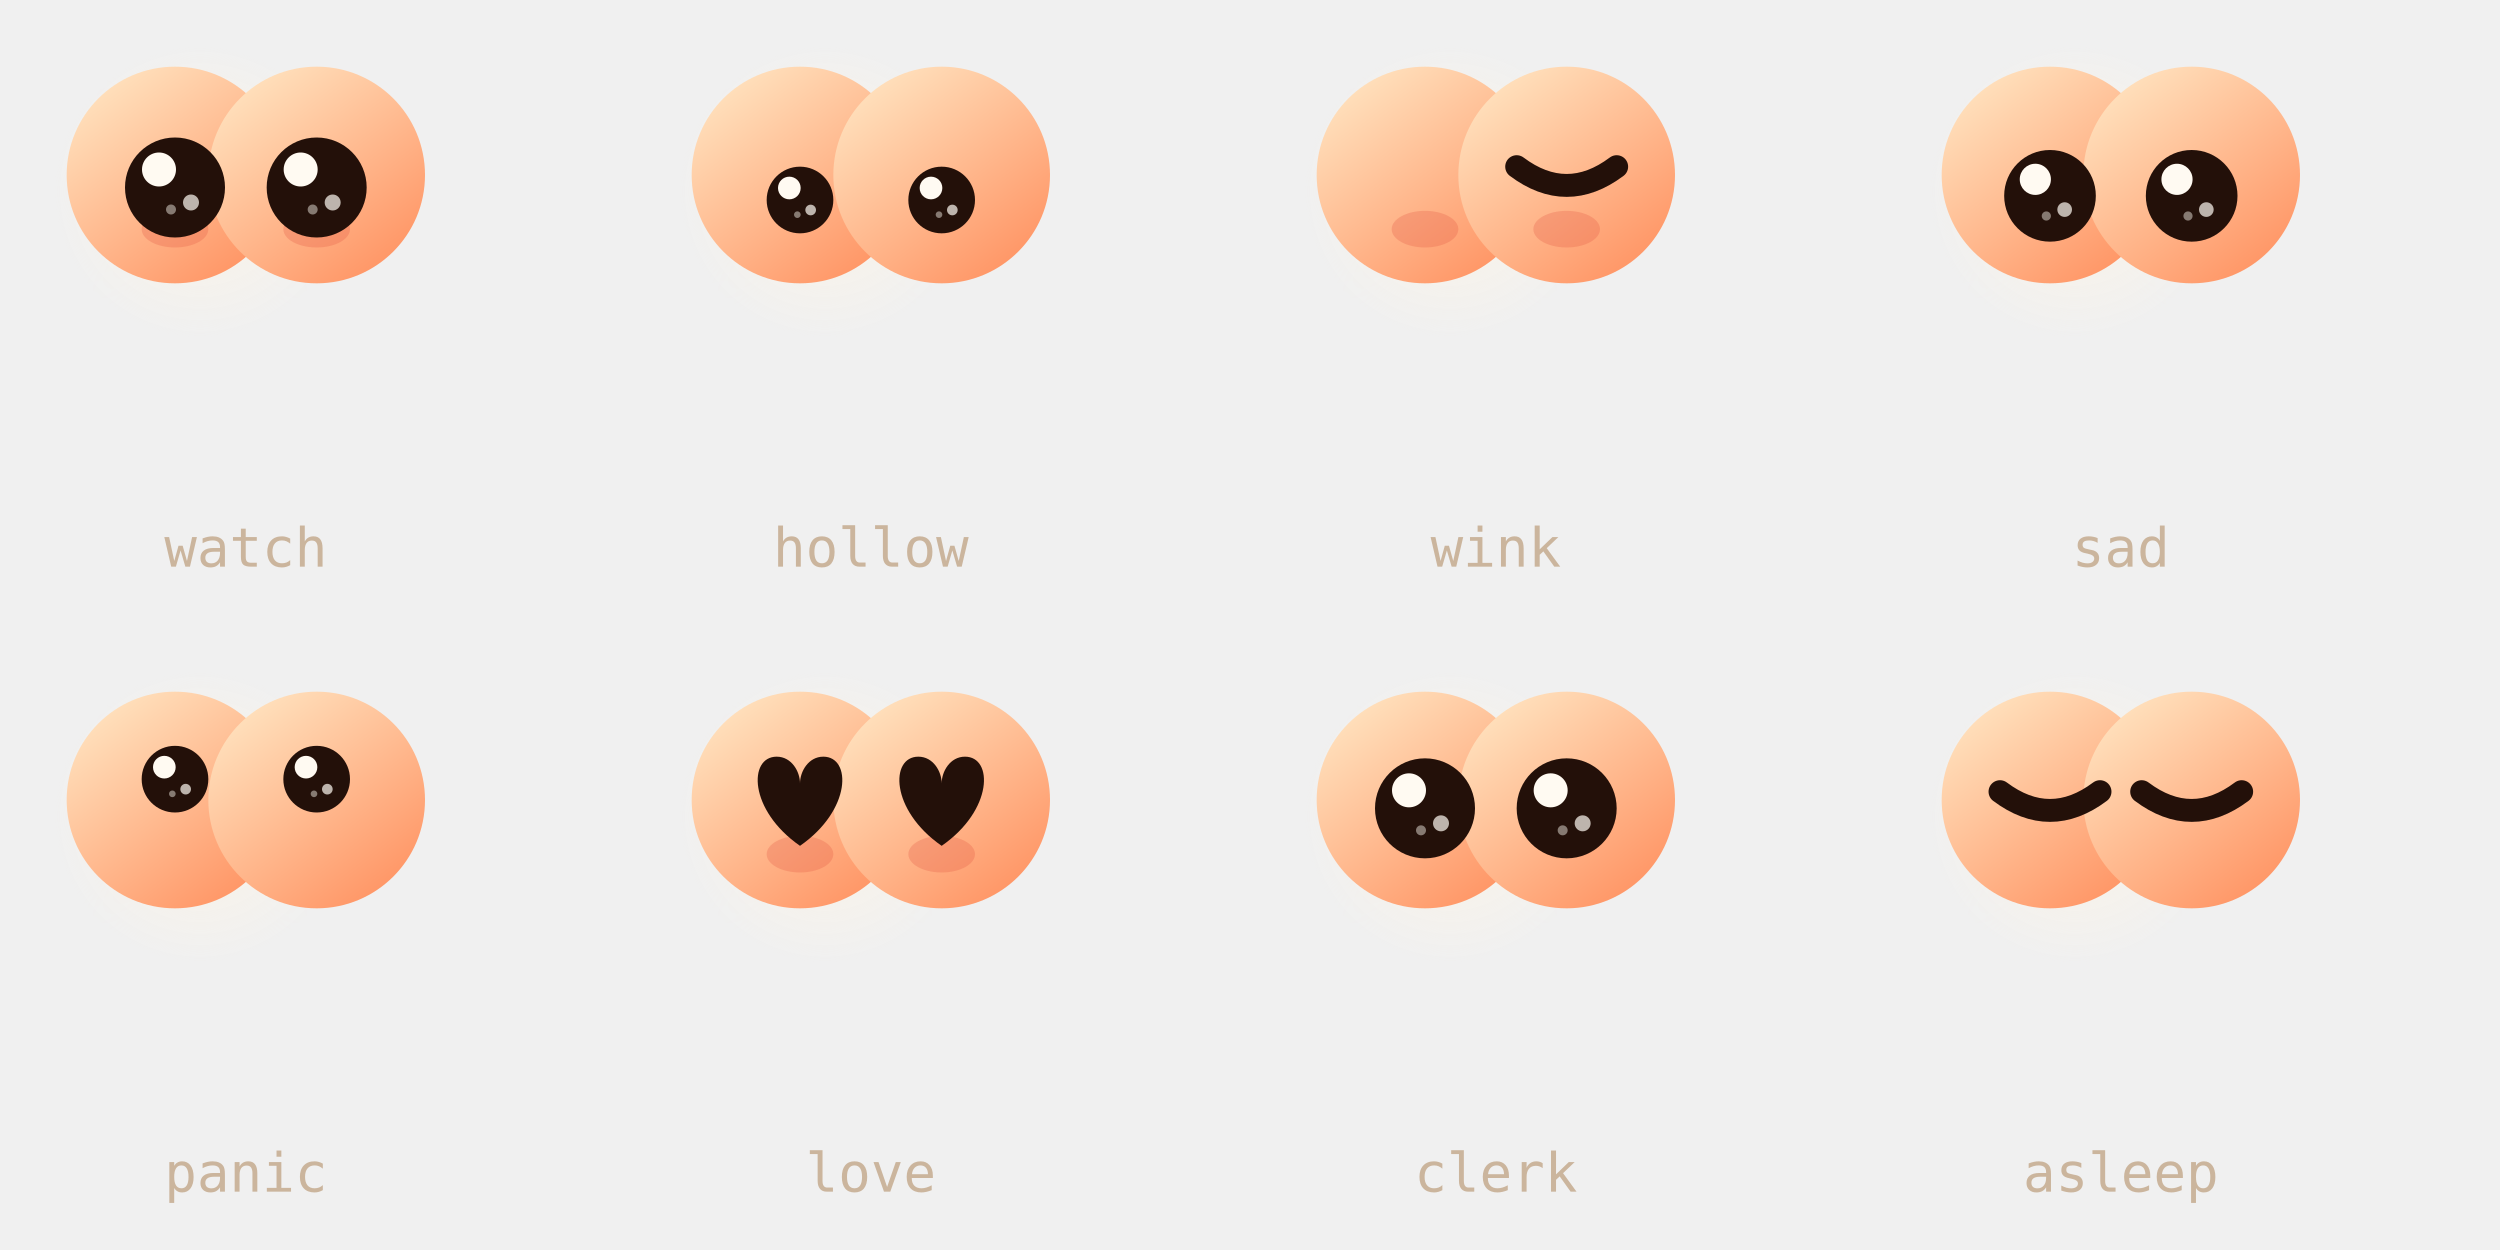
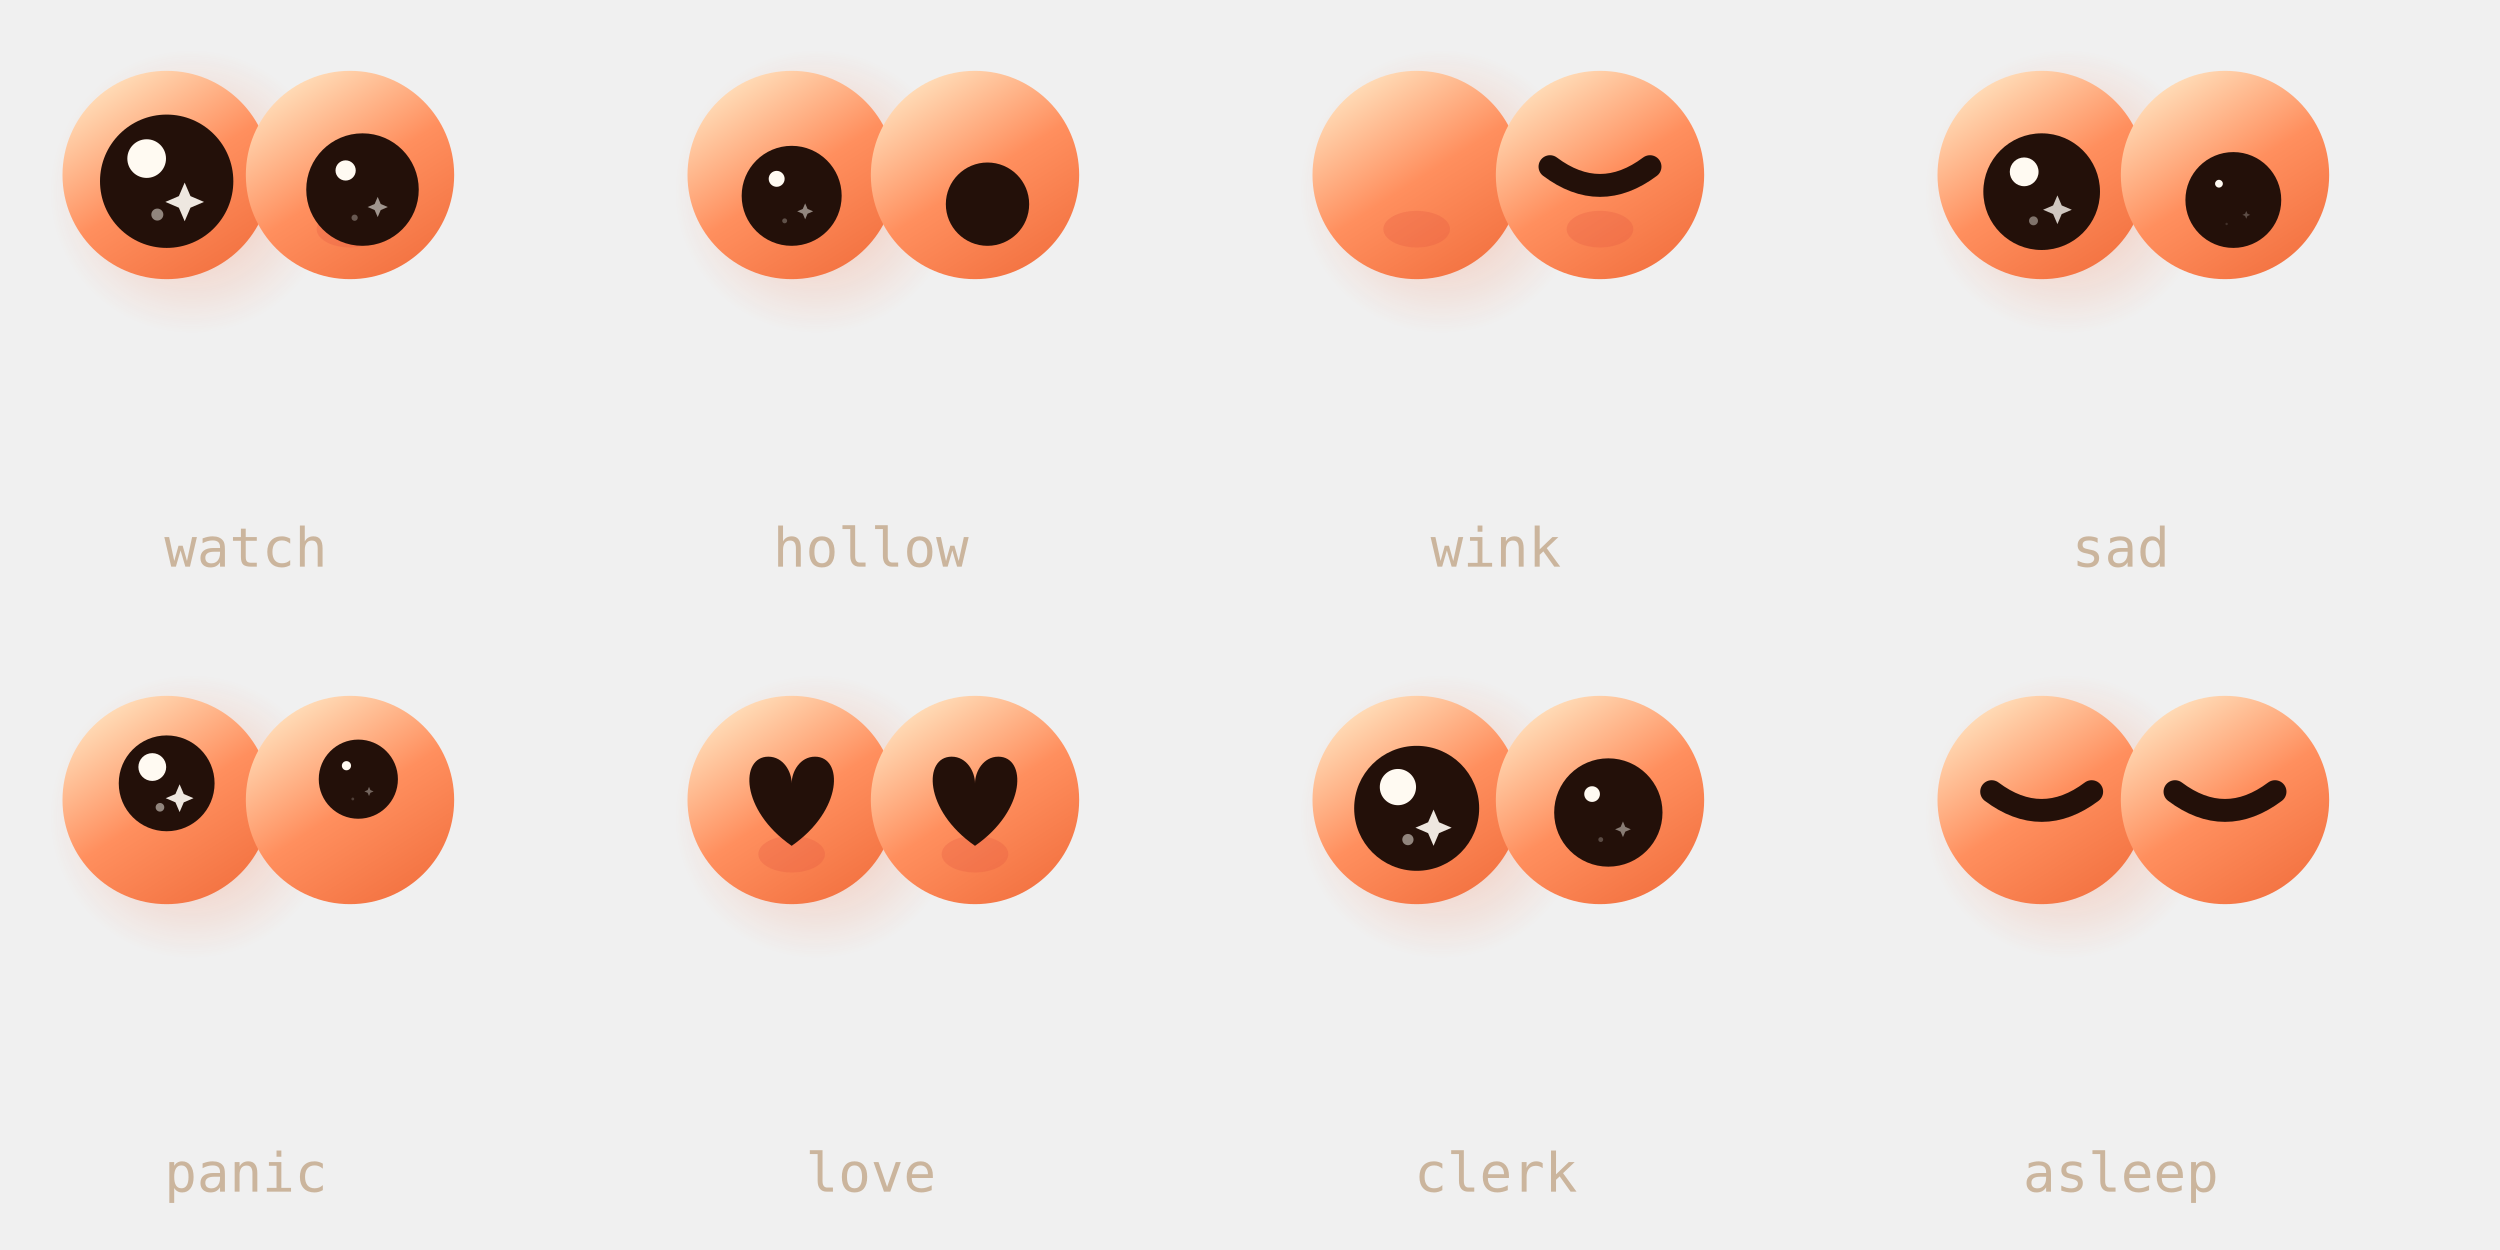
<svg xmlns="http://www.w3.org/2000/svg" width="600" height="300" style="background:#130d0a">
  <g transform="translate(0,0)">
-     <svg viewBox="0 0 118 118" width="118" height="118" role="img" aria-label="Iyi">
+     <svg viewBox="0 0 118 118" width="118" height="118" role="img" aria-label="iYi">
      <style>.iyi,.iyi-bloom,.iyi-lobe,.iyi-pupil,.iyi-lid,.iyi-blush{
transform-box:fill-box;transform-origin:center}
@keyframes iyi-breathe{0%,100%{transform:scale(1)}
50%{transform:scale(1.035)}}
@keyframes iyi-blink{0%,90%,100%{transform:scaleY(1)}93%{transform:scaleY(.08)}}
@keyframes iyi-bloom-pulse{0%,100%{opacity:.26}50%{opacity:.42}}
.iyi{animation:iyi-breathe 5.4s ease-in-out infinite;animation-delay:var(--d,0s)}
.iyi-pupil{animation:iyi-blink 6.6s ease-in-out infinite;animation-delay:var(--d,0s)}
.iyi-bloom{animation:iyi-bloom-pulse 5.4s ease-in-out infinite;animation-delay:var(--d,0s)}
@media (prefers-reduced-motion:reduce){
.iyi,.iyi-pupil,.iyi-bloom{animation:none}}</style>
      <defs>
        <radialGradient id="iyigwatchh" cx=".5" cy=".5" r=".5">
-           <stop offset="0" stop-color="#fff6e6" stop-opacity=".85" />
-           <stop offset="1" stop-color="#fff6e6" stop-opacity="0" />
-         </radialGradient>
-         <linearGradient id="iyigwatch" x1=".12" y1="0" x2=".88" y2="1">
-           <stop offset="0" stop-color="#ffe7c4" />
-           <stop offset="1" stop-color="#ff8f5e" />
+           <stop offset="0" stop-color="#ff8f5e" stop-opacity=".42" />
+           <stop offset=".55" stop-color="#ff5a1f" stop-opacity=".14" />
+           <stop offset="1" stop-color="#ff5a1f" stop-opacity="0" />
+         </radialGradient>
+         <linearGradient id="iyigwatch" x1=".18" y1="0" x2=".82" y2="1">
+           <stop offset="0" stop-color="#ffe7c4" />
+           <stop offset=".52" stop-color="#ff8f5e" />
+           <stop offset="1" stop-color="#f2703f" />
        </linearGradient>
        <clipPath id="iyigwatchcl">
-           <circle cx="42" cy="42" r="26" />
+           <circle cx="40" cy="42" r="25" />
        </clipPath>
        <clipPath id="iyigwatchcr">
-           <circle cx="76" cy="42" r="26" />
+           <circle cx="84" cy="42" r="25" />
        </clipPath>
        <mask id="iyigwatchm">
          <rect width="118" height="118" fill="#000" />
-           <circle cx="42" cy="42" r="26" fill="#fff" />
-           <circle cx="76" cy="42" r="26" fill="#fff" />
-         </mask>
-       </defs>
-       <g class="iyi">
-         <circle class="iyi-bloom" cx="48" cy="46" r="35" fill="url(#iyigwatchh)" />
-         <g class="iyi-lobe">
-           <circle cx="42" cy="42" r="26" fill="url(#iyigwatch)" />
-         </g>
-         <g class="iyi-lobe">
-           <circle cx="76" cy="42" r="26" fill="url(#iyigwatch)" />
+           <circle cx="40" cy="42" r="25" fill="#fff" />
+           <circle cx="84" cy="42" r="25" fill="#fff" />
+         </mask>
+       </defs>
+       <g class="iyi">
+         <circle class="iyi-bloom" cx="46" cy="46" r="34" fill="url(#iyigwatchh)" />
+         <g class="iyi-lobe">
+           <circle cx="40" cy="42" r="25" fill="url(#iyigwatch)" />
+         </g>
+         <g class="iyi-lobe">
+           <circle cx="84" cy="42" r="25" fill="url(#iyigwatch)" />
        </g>
        <g class="iyi-blush" opacity=".26">
-           <ellipse cx="42" cy="55" rx="8" ry="4.4" fill="#e0533f" />
-           <ellipse cx="76" cy="55" rx="8" ry="4.4" fill="#e0533f" />
-         </g>
-         <g class="iyi-pupil">
-           <circle cx="42" cy="45" r="12" fill="#231009" />
-           <circle cx="38.16" cy="40.68" r="4.08" fill="#fffaf2" />
-           <circle cx="45.84" cy="48.6" r="1.92" fill="#fffaf2" opacity=".7" />
-           <circle cx="41.04" cy="50.28" r="1.2" fill="#fffaf2" opacity=".45" />
-         </g>
-         <g class="iyi-pupil">
-           <circle cx="76" cy="45" r="12" fill="#231009" />
-           <circle cx="72.16" cy="40.68" r="4.08" fill="#fffaf2" />
-           <circle cx="79.84" cy="48.6" r="1.92" fill="#fffaf2" opacity=".7" />
-           <circle cx="75.04" cy="50.28" r="1.2" fill="#fffaf2" opacity=".45" />
+           <ellipse cx="40" cy="55" rx="8" ry="4.4" fill="#e0533f" />
+           <ellipse cx="84" cy="55" rx="8" ry="4.4" fill="#e0533f" />
+         </g>
+         <g class="iyi-lid">
+           <g clip-path="url(#iyigwatchcr)">
+             <path d="M59.6 17.6A24.4 24.4 0 0 1 108.4 17.6L108.4 21.1A24.4 24.4 0 0 0 59.6 21.1Z" fill="#231009" />
+           </g>
+         </g>
+         <g class="iyi-pupil">
+           <circle cx="40" cy="43.5" r="16" fill="#231009" />
+           <circle cx="35.2" cy="38.06" r="4.64" fill="#fffaf2" />
+           <path d="M44.32 43.82L45.712 47.068L48.96 48.46L45.712 49.852L44.32 53.1L42.928 49.852L39.68 48.46L42.928 47.068Z" fill="#fffaf2" opacity="0.92" />
+           <circle cx="37.76" cy="51.5" r="1.44" fill="#fffaf2" opacity="0.5" />
+         </g>
+         <g class="iyi-pupil">
+           <circle cx="87" cy="45.5" r="13.5" fill="#231009" />
+           <circle cx="82.95" cy="40.91" r="2.427" fill="#fffaf2" />
+           <path d="M90.645 47.258L91.373 48.957L93.072 49.685L91.373 50.413L90.645 52.112L89.917 50.413L88.218 49.685L89.917 48.957Z" fill="#fffaf2" opacity="0.57" />
+           <circle cx="85.11" cy="52.25" r="0.753" fill="#fffaf2" opacity="0.31" />
        </g>
      </g>
    </svg>
  </g>
  <text x="59" y="136" fill="#cbb59d" font-family="monospace" font-size="13" text-anchor="middle">watch</text>
  <g transform="translate(150,0)">
-     <svg viewBox="0 0 118 118" width="118" height="118" role="img" aria-label="Iyi">
+     <svg viewBox="0 0 118 118" width="118" height="118" role="img" aria-label="iYi">
      <style>.iyi,.iyi-bloom,.iyi-lobe,.iyi-pupil,.iyi-lid,.iyi-blush{
transform-box:fill-box;transform-origin:center}
@keyframes iyi-breathe{0%,100%{transform:scale(1)}
50%{transform:scale(1.035)}}
@keyframes iyi-blink{0%,90%,100%{transform:scaleY(1)}93%{transform:scaleY(.08)}}
@keyframes iyi-bloom-pulse{0%,100%{opacity:.26}50%{opacity:.42}}
.iyi{animation:iyi-breathe 5.4s ease-in-out infinite;animation-delay:var(--d,0s)}
.iyi-pupil{animation:iyi-blink 6.6s ease-in-out infinite;animation-delay:var(--d,0s)}
.iyi-bloom{animation:iyi-bloom-pulse 5.4s ease-in-out infinite;animation-delay:var(--d,0s)}
@media (prefers-reduced-motion:reduce){
.iyi,.iyi-pupil,.iyi-bloom{animation:none}}</style>
      <defs>
        <radialGradient id="iyighollowh" cx=".5" cy=".5" r=".5">
-           <stop offset="0" stop-color="#fff6e6" stop-opacity=".85" />
-           <stop offset="1" stop-color="#fff6e6" stop-opacity="0" />
-         </radialGradient>
-         <linearGradient id="iyighollow" x1=".12" y1="0" x2=".88" y2="1">
-           <stop offset="0" stop-color="#ffe7c4" />
-           <stop offset="1" stop-color="#ff8f5e" />
+           <stop offset="0" stop-color="#ff8f5e" stop-opacity=".42" />
+           <stop offset=".55" stop-color="#ff5a1f" stop-opacity=".14" />
+           <stop offset="1" stop-color="#ff5a1f" stop-opacity="0" />
+         </radialGradient>
+         <linearGradient id="iyighollow" x1=".18" y1="0" x2=".82" y2="1">
+           <stop offset="0" stop-color="#ffe7c4" />
+           <stop offset=".52" stop-color="#ff8f5e" />
+           <stop offset="1" stop-color="#f2703f" />
        </linearGradient>
        <clipPath id="iyighollowcl">
-           <circle cx="42" cy="42" r="26" />
+           <circle cx="40" cy="42" r="25" />
        </clipPath>
        <clipPath id="iyighollowcr">
-           <circle cx="76" cy="42" r="26" />
+           <circle cx="84" cy="42" r="25" />
        </clipPath>
        <mask id="iyighollowm">
          <rect width="118" height="118" fill="#000" />
-           <circle cx="42" cy="42" r="26" fill="#fff" />
-           <circle cx="76" cy="42" r="26" fill="#fff" />
-         </mask>
-       </defs>
-       <g class="iyi">
-         <circle class="iyi-bloom" cx="48" cy="46" r="35" fill="url(#iyighollowh)" />
-         <g class="iyi-lobe">
-           <circle cx="42" cy="42" r="26" fill="url(#iyighollow)" />
-         </g>
-         <g class="iyi-lobe">
-           <circle cx="76" cy="42" r="26" fill="url(#iyighollow)" />
+           <circle cx="40" cy="42" r="25" fill="#fff" />
+           <circle cx="84" cy="42" r="25" fill="#fff" />
+         </mask>
+       </defs>
+       <g class="iyi">
+         <circle class="iyi-bloom" cx="46" cy="46" r="34" fill="url(#iyighollowh)" />
+         <g class="iyi-lobe">
+           <circle cx="40" cy="42" r="25" fill="url(#iyighollow)" />
+         </g>
+         <g class="iyi-lobe">
+           <circle cx="84" cy="42" r="25" fill="url(#iyighollow)" />
        </g>
        <g class="iyi-lid">
          <g clip-path="url(#iyighollowcl)">
-             <path d="M16.6 16.6A25.4 25.4 0 0 1 67.4 16.6L67.4 33.6A25.4 25.4 0 0 0 16.6 33.6Z" fill="#231009" />
+             <path d="M15.6 17.6A24.4 24.4 0 0 1 64.4 17.6L64.4 32.6A24.4 24.4 0 0 0 15.6 32.6Z" fill="#231009" />
          </g>
        </g>
        <g class="iyi-lid">
          <g clip-path="url(#iyighollowcr)">
-             <path d="M50.6 16.6A25.4 25.4 0 0 1 101.4 16.6L101.4 33.6A25.4 25.4 0 0 0 50.6 33.6Z" fill="#231009" />
-           </g>
-         </g>
-         <g class="iyi-pupil">
-           <circle cx="42" cy="48" r="8" fill="#231009" />
-           <circle cx="39.44" cy="45.12" r="2.72" fill="#fffaf2" />
-           <circle cx="44.56" cy="50.4" r="1.28" fill="#fffaf2" opacity=".7" />
-           <circle cx="41.36" cy="51.52" r="0.8" fill="#fffaf2" opacity=".45" />
-         </g>
-         <g class="iyi-pupil">
-           <circle cx="76" cy="48" r="8" fill="#231009" />
-           <circle cx="73.44" cy="45.12" r="2.72" fill="#fffaf2" />
-           <circle cx="78.56" cy="50.4" r="1.28" fill="#fffaf2" opacity=".7" />
-           <circle cx="75.36" cy="51.52" r="0.8" fill="#fffaf2" opacity=".45" />
+             <path d="M59.6 17.6A24.4 24.4 0 0 1 108.4 17.6L108.4 36.6A24.4 24.4 0 0 0 59.6 36.6Z" fill="#231009" />
+           </g>
+         </g>
+         <g class="iyi-pupil">
+           <circle cx="40" cy="47" r="12" fill="#231009" />
+           <circle cx="36.4" cy="42.92" r="1.914" fill="#fffaf2" />
+           <path d="M43.24 48.806L43.814 50.146L45.154 50.72L43.814 51.294L43.24 52.634L42.666 51.294L41.326 50.72L42.666 50.146Z" fill="#fffaf2" opacity="0.506" />
+           <circle cx="38.32" cy="53.0" r="0.594" fill="#fffaf2" opacity="0.275" />
+         </g>
+         <g class="iyi-pupil">
+           <circle cx="87" cy="49" r="10" fill="#231009" />
        </g>
      </g>
    </svg>
  </g>
  <text x="209" y="136" fill="#cbb59d" font-family="monospace" font-size="13" text-anchor="middle">hollow</text>
  <g transform="translate(300,0)">
-     <svg viewBox="0 0 118 118" width="118" height="118" role="img" aria-label="Iyi">
+     <svg viewBox="0 0 118 118" width="118" height="118" role="img" aria-label="iYi">
      <style>.iyi,.iyi-bloom,.iyi-lobe,.iyi-pupil,.iyi-lid,.iyi-blush{
transform-box:fill-box;transform-origin:center}
@keyframes iyi-breathe{0%,100%{transform:scale(1)}
50%{transform:scale(1.035)}}
@keyframes iyi-blink{0%,90%,100%{transform:scaleY(1)}93%{transform:scaleY(.08)}}
@keyframes iyi-bloom-pulse{0%,100%{opacity:.26}50%{opacity:.42}}
.iyi{animation:iyi-breathe 5.4s ease-in-out infinite;animation-delay:var(--d,0s)}
.iyi-pupil{animation:iyi-blink 6.6s ease-in-out infinite;animation-delay:var(--d,0s)}
.iyi-bloom{animation:iyi-bloom-pulse 5.4s ease-in-out infinite;animation-delay:var(--d,0s)}
@media (prefers-reduced-motion:reduce){
.iyi,.iyi-pupil,.iyi-bloom{animation:none}}</style>
      <defs>
        <radialGradient id="iyigwinkh" cx=".5" cy=".5" r=".5">
-           <stop offset="0" stop-color="#fff6e6" stop-opacity=".85" />
-           <stop offset="1" stop-color="#fff6e6" stop-opacity="0" />
-         </radialGradient>
-         <linearGradient id="iyigwink" x1=".12" y1="0" x2=".88" y2="1">
-           <stop offset="0" stop-color="#ffe7c4" />
-           <stop offset="1" stop-color="#ff8f5e" />
+           <stop offset="0" stop-color="#ff8f5e" stop-opacity=".42" />
+           <stop offset=".55" stop-color="#ff5a1f" stop-opacity=".14" />
+           <stop offset="1" stop-color="#ff5a1f" stop-opacity="0" />
+         </radialGradient>
+         <linearGradient id="iyigwink" x1=".18" y1="0" x2=".82" y2="1">
+           <stop offset="0" stop-color="#ffe7c4" />
+           <stop offset=".52" stop-color="#ff8f5e" />
+           <stop offset="1" stop-color="#f2703f" />
        </linearGradient>
        <clipPath id="iyigwinkcl">
-           <circle cx="42" cy="42" r="26" />
+           <circle cx="40" cy="42" r="25" />
        </clipPath>
        <clipPath id="iyigwinkcr">
-           <circle cx="76" cy="42" r="26" />
+           <circle cx="84" cy="42" r="25" />
        </clipPath>
        <mask id="iyigwinkm">
          <rect width="118" height="118" fill="#000" />
-           <circle cx="42" cy="42" r="26" fill="#fff" />
-           <circle cx="76" cy="42" r="26" fill="#fff" />
-         </mask>
-       </defs>
-       <g class="iyi">
-         <circle class="iyi-bloom" cx="48" cy="46" r="35" fill="url(#iyigwinkh)" />
-         <g class="iyi-lobe">
-           <circle cx="42" cy="42" r="26" fill="url(#iyigwink)" />
-         </g>
-         <g class="iyi-lobe">
-           <circle cx="76" cy="42" r="26" fill="url(#iyigwink)" />
+           <circle cx="40" cy="42" r="25" fill="#fff" />
+           <circle cx="84" cy="42" r="25" fill="#fff" />
+         </mask>
+       </defs>
+       <g class="iyi">
+         <circle class="iyi-bloom" cx="46" cy="46" r="34" fill="url(#iyigwinkh)" />
+         <g class="iyi-lobe">
+           <circle cx="40" cy="42" r="25" fill="url(#iyigwink)" />
+         </g>
+         <g class="iyi-lobe">
+           <circle cx="84" cy="42" r="25" fill="url(#iyigwink)" />
        </g>
        <g class="iyi-blush" opacity=".26">
-           <ellipse cx="42" cy="55" rx="8" ry="4.4" fill="#e0533f" />
-           <ellipse cx="76" cy="55" rx="8" ry="4.4" fill="#e0533f" />
+           <ellipse cx="40" cy="55" rx="8" ry="4.4" fill="#e0533f" />
+           <ellipse cx="84" cy="55" rx="8" ry="4.4" fill="#e0533f" />
        </g>
        <g class="iyi-lid">
          <g clip-path="url(#iyigwinkcr)">
-             <path d="M64.0 40q12.0 9 24 0" stroke="#231009" stroke-width="5.5" stroke-linecap="round" fill="none" />
+             <path d="M72.0 40q12.0 9 24 0" stroke="#231009" stroke-width="5.5" stroke-linecap="round" fill="none" />
          </g>
        </g>
      </g>
    </svg>
  </g>
  <text x="359" y="136" fill="#cbb59d" font-family="monospace" font-size="13" text-anchor="middle">wink</text>
  <g transform="translate(450,0)">
-     <svg viewBox="0 0 118 118" width="118" height="118" role="img" aria-label="Iyi">
+     <svg viewBox="0 0 118 118" width="118" height="118" role="img" aria-label="iYi">
      <style>.iyi,.iyi-bloom,.iyi-lobe,.iyi-pupil,.iyi-lid,.iyi-blush{
transform-box:fill-box;transform-origin:center}
@keyframes iyi-breathe{0%,100%{transform:scale(1)}
50%{transform:scale(1.035)}}
@keyframes iyi-blink{0%,90%,100%{transform:scaleY(1)}93%{transform:scaleY(.08)}}
@keyframes iyi-bloom-pulse{0%,100%{opacity:.26}50%{opacity:.42}}
.iyi{animation:iyi-breathe 5.4s ease-in-out infinite;animation-delay:var(--d,0s)}
.iyi-pupil{animation:iyi-blink 6.6s ease-in-out infinite;animation-delay:var(--d,0s)}
.iyi-bloom{animation:iyi-bloom-pulse 5.4s ease-in-out infinite;animation-delay:var(--d,0s)}
@media (prefers-reduced-motion:reduce){
.iyi,.iyi-pupil,.iyi-bloom{animation:none}}</style>
      <defs>
        <radialGradient id="iyigsadh" cx=".5" cy=".5" r=".5">
-           <stop offset="0" stop-color="#fff6e6" stop-opacity=".85" />
-           <stop offset="1" stop-color="#fff6e6" stop-opacity="0" />
-         </radialGradient>
-         <linearGradient id="iyigsad" x1=".12" y1="0" x2=".88" y2="1">
-           <stop offset="0" stop-color="#ffe7c4" />
-           <stop offset="1" stop-color="#ff8f5e" />
+           <stop offset="0" stop-color="#ff8f5e" stop-opacity=".42" />
+           <stop offset=".55" stop-color="#ff5a1f" stop-opacity=".14" />
+           <stop offset="1" stop-color="#ff5a1f" stop-opacity="0" />
+         </radialGradient>
+         <linearGradient id="iyigsad" x1=".18" y1="0" x2=".82" y2="1">
+           <stop offset="0" stop-color="#ffe7c4" />
+           <stop offset=".52" stop-color="#ff8f5e" />
+           <stop offset="1" stop-color="#f2703f" />
        </linearGradient>
        <clipPath id="iyigsadcl">
-           <circle cx="42" cy="42" r="26" />
+           <circle cx="40" cy="42" r="25" />
        </clipPath>
        <clipPath id="iyigsadcr">
-           <circle cx="76" cy="42" r="26" />
+           <circle cx="84" cy="42" r="25" />
        </clipPath>
        <mask id="iyigsadm">
          <rect width="118" height="118" fill="#000" />
-           <circle cx="42" cy="42" r="26" fill="#fff" />
-           <circle cx="76" cy="42" r="26" fill="#fff" />
-         </mask>
-       </defs>
-       <g class="iyi">
-         <circle class="iyi-bloom" cx="48" cy="46" r="35" fill="url(#iyigsadh)" />
-         <g class="iyi-lobe">
-           <circle cx="42" cy="42" r="26" fill="url(#iyigsad)" />
-         </g>
-         <g class="iyi-lobe">
-           <circle cx="76" cy="42" r="26" fill="url(#iyigsad)" />
+           <circle cx="40" cy="42" r="25" fill="#fff" />
+           <circle cx="84" cy="42" r="25" fill="#fff" />
+         </mask>
+       </defs>
+       <g class="iyi">
+         <circle class="iyi-bloom" cx="46" cy="46" r="34" fill="url(#iyigsadh)" />
+         <g class="iyi-lobe">
+           <circle cx="40" cy="42" r="25" fill="url(#iyigsad)" />
+         </g>
+         <g class="iyi-lobe">
+           <circle cx="84" cy="42" r="25" fill="url(#iyigsad)" />
        </g>
        <g class="iyi-lid">
          <g clip-path="url(#iyigsadcl)">
-             <path d="M16.6 16.6A25.4 25.4 0 0 1 67.4 16.6L67.4 31.6A25.4 25.4 0 0 0 16.6 31.6Z" fill="#231009" />
+             <path d="M15.6 17.6A24.4 24.4 0 0 1 64.4 17.6L64.4 30.6A24.4 24.4 0 0 0 15.6 30.6Z" fill="#231009" />
          </g>
        </g>
        <g class="iyi-lid">
          <g clip-path="url(#iyigsadcr)">
-             <path d="M50.6 16.6A25.4 25.4 0 0 1 101.4 16.6L101.4 31.6A25.4 25.4 0 0 0 50.6 31.6Z" fill="#231009" />
-           </g>
-         </g>
-         <g class="iyi-pupil">
-           <circle cx="42" cy="47" r="11" fill="#231009" />
-           <circle cx="38.48" cy="43.04" r="3.74" fill="#fffaf2" />
-           <circle cx="45.52" cy="50.3" r="1.76" fill="#fffaf2" opacity=".7" />
-           <circle cx="41.12" cy="51.84" r="1.1" fill="#fffaf2" opacity=".45" />
-         </g>
-         <g class="iyi-pupil">
-           <circle cx="76" cy="47" r="11" fill="#231009" />
-           <circle cx="72.48" cy="43.04" r="3.74" fill="#fffaf2" />
-           <circle cx="79.52" cy="50.3" r="1.76" fill="#fffaf2" opacity=".7" />
-           <circle cx="75.12" cy="51.84" r="1.1" fill="#fffaf2" opacity=".45" />
+             <path d="M59.6 17.6A24.4 24.4 0 0 1 108.4 17.6L108.4 34.6A24.4 24.4 0 0 0 59.6 34.6Z" fill="#231009" />
+           </g>
+         </g>
+         <g class="iyi-pupil">
+           <circle cx="40" cy="46" r="14" fill="#231009" />
+           <circle cx="35.8" cy="41.24" r="3.451" fill="#fffaf2" />
+           <path d="M43.78 46.889L44.815 49.305L47.231 50.34L44.815 51.375L43.78 53.791L42.745 51.375L40.329 50.34L42.745 49.305Z" fill="#fffaf2" opacity="0.782" />
+           <circle cx="38.04" cy="53.0" r="1.071" fill="#fffaf2" opacity="0.425" />
+         </g>
+         <g class="iyi-pupil">
+           <circle cx="86" cy="48" r="11.5" fill="#231009" />
+           <circle cx="82.55" cy="44.09" r="0.934" fill="#fffaf2" />
+           <path d="M89.105 50.631L89.385 51.285L90.039 51.565L89.385 51.845L89.105 52.499L88.825 51.845L88.171 51.565L88.825 51.285Z" fill="#fffaf2" opacity="0.258" />
+           <circle cx="84.39" cy="53.75" r="0.29" fill="#fffaf2" opacity="0.14" />
        </g>
      </g>
    </svg>
  </g>
  <text x="509" y="136" fill="#cbb59d" font-family="monospace" font-size="13" text-anchor="middle">sad</text>
  <g transform="translate(0,150)">
-     <svg viewBox="0 0 118 118" width="118" height="118" role="img" aria-label="Iyi">
+     <svg viewBox="0 0 118 118" width="118" height="118" role="img" aria-label="iYi">
      <style>.iyi,.iyi-bloom,.iyi-lobe,.iyi-pupil,.iyi-lid,.iyi-blush{
transform-box:fill-box;transform-origin:center}
@keyframes iyi-breathe{0%,100%{transform:scale(1)}
50%{transform:scale(1.035)}}
@keyframes iyi-blink{0%,90%,100%{transform:scaleY(1)}93%{transform:scaleY(.08)}}
@keyframes iyi-bloom-pulse{0%,100%{opacity:.26}50%{opacity:.42}}
.iyi{animation:iyi-breathe 5.4s ease-in-out infinite;animation-delay:var(--d,0s)}
.iyi-pupil{animation:iyi-blink 6.6s ease-in-out infinite;animation-delay:var(--d,0s)}
.iyi-bloom{animation:iyi-bloom-pulse 5.4s ease-in-out infinite;animation-delay:var(--d,0s)}
@media (prefers-reduced-motion:reduce){
.iyi,.iyi-pupil,.iyi-bloom{animation:none}}</style>
      <defs>
        <radialGradient id="iyigpanich" cx=".5" cy=".5" r=".5">
-           <stop offset="0" stop-color="#fff6e6" stop-opacity=".85" />
-           <stop offset="1" stop-color="#fff6e6" stop-opacity="0" />
-         </radialGradient>
-         <linearGradient id="iyigpanic" x1=".12" y1="0" x2=".88" y2="1">
-           <stop offset="0" stop-color="#ffe7c4" />
-           <stop offset="1" stop-color="#ff8f5e" />
+           <stop offset="0" stop-color="#ff8f5e" stop-opacity=".42" />
+           <stop offset=".55" stop-color="#ff5a1f" stop-opacity=".14" />
+           <stop offset="1" stop-color="#ff5a1f" stop-opacity="0" />
+         </radialGradient>
+         <linearGradient id="iyigpanic" x1=".18" y1="0" x2=".82" y2="1">
+           <stop offset="0" stop-color="#ffe7c4" />
+           <stop offset=".52" stop-color="#ff8f5e" />
+           <stop offset="1" stop-color="#f2703f" />
        </linearGradient>
        <clipPath id="iyigpaniccl">
-           <circle cx="42" cy="42" r="26" />
+           <circle cx="40" cy="42" r="25" />
        </clipPath>
        <clipPath id="iyigpaniccr">
-           <circle cx="76" cy="42" r="26" />
+           <circle cx="84" cy="42" r="25" />
        </clipPath>
        <mask id="iyigpanicm">
          <rect width="118" height="118" fill="#000" />
-           <circle cx="42" cy="42" r="26" fill="#fff" />
-           <circle cx="76" cy="42" r="26" fill="#fff" />
-         </mask>
-       </defs>
-       <g class="iyi">
-         <circle class="iyi-bloom" cx="48" cy="46" r="35" fill="url(#iyigpanich)" />
-         <g class="iyi-lobe">
-           <circle cx="42" cy="42" r="26" fill="url(#iyigpanic)" />
-         </g>
-         <g class="iyi-lobe">
-           <circle cx="76" cy="42" r="26" fill="url(#iyigpanic)" />
+           <circle cx="40" cy="42" r="25" fill="#fff" />
+           <circle cx="84" cy="42" r="25" fill="#fff" />
+         </mask>
+       </defs>
+       <g class="iyi">
+         <circle class="iyi-bloom" cx="46" cy="46" r="34" fill="url(#iyigpanich)" />
+         <g class="iyi-lobe">
+           <circle cx="40" cy="42" r="25" fill="url(#iyigpanic)" />
+         </g>
+         <g class="iyi-lobe">
+           <circle cx="84" cy="42" r="25" fill="url(#iyigpanic)" />
        </g>
        <g class="iyi-lid">
          <g clip-path="url(#iyigpaniccl)">
-             <path d="M16.6 16.6A25.4 25.4 0 0 1 67.4 16.6L67.4 22.6A25.4 25.4 0 0 0 16.6 22.6Z" fill="#231009" />
+             <path d="M15.6 17.6A24.4 24.4 0 0 1 64.4 17.6L64.4 22.6A24.4 24.4 0 0 0 15.6 22.6Z" fill="#231009" />
          </g>
        </g>
        <g class="iyi-lid">
          <g clip-path="url(#iyigpaniccr)">
-             <path d="M50.6 16.6A25.4 25.4 0 0 1 101.4 16.6L101.4 22.6A25.4 25.4 0 0 0 50.6 22.6Z" fill="#231009" />
-           </g>
-         </g>
-         <g class="iyi-pupil">
-           <circle cx="42" cy="37" r="8" fill="#231009" />
-           <circle cx="39.44" cy="34.12" r="2.72" fill="#fffaf2" />
-           <circle cx="44.56" cy="39.4" r="1.28" fill="#fffaf2" opacity=".7" />
-           <circle cx="41.36" cy="40.52" r="0.8" fill="#fffaf2" opacity=".45" />
-         </g>
-         <g class="iyi-pupil">
-           <circle cx="76" cy="37" r="8" fill="#231009" />
-           <circle cx="73.44" cy="34.12" r="2.72" fill="#fffaf2" />
-           <circle cx="78.56" cy="39.4" r="1.28" fill="#fffaf2" opacity=".7" />
-           <circle cx="75.36" cy="40.52" r="0.8" fill="#fffaf2" opacity=".45" />
+             <path d="M59.6 17.6A24.4 24.4 0 0 1 108.4 17.6L108.4 22.6A24.4 24.4 0 0 0 59.6 22.6Z" fill="#231009" />
+           </g>
+         </g>
+         <g class="iyi-pupil">
+           <circle cx="40" cy="38" r="11.5" fill="#231009" />
+           <circle cx="36.55" cy="34.09" r="3.335" fill="#fffaf2" />
+           <path d="M43.105 38.23L44.106 40.564L46.44 41.565L44.106 42.566L43.105 44.9L42.105 42.566L39.77 41.565L42.105 40.564Z" fill="#fffaf2" opacity="0.92" />
+           <circle cx="38.39" cy="43.75" r="1.035" fill="#fffaf2" opacity="0.5" />
+         </g>
+         <g class="iyi-pupil">
+           <circle cx="86" cy="37" r="9.5" fill="#231009" />
+           <circle cx="83.15" cy="33.77" r="1.102" fill="#fffaf2" />
+           <path d="M88.565 38.843L88.896 39.614L89.667 39.945L88.896 40.276L88.565 41.047L88.234 40.276L87.463 39.945L88.234 39.614Z" fill="#fffaf2" opacity="0.368" />
+           <circle cx="84.67" cy="41.75" r="0.342" fill="#fffaf2" opacity="0.2" />
        </g>
      </g>
    </svg>
  </g>
  <text x="59" y="286" fill="#cbb59d" font-family="monospace" font-size="13" text-anchor="middle">panic</text>
  <g transform="translate(150,150)">
-     <svg viewBox="0 0 118 118" width="118" height="118" role="img" aria-label="Iyi">
+     <svg viewBox="0 0 118 118" width="118" height="118" role="img" aria-label="iYi">
      <style>.iyi,.iyi-bloom,.iyi-lobe,.iyi-pupil,.iyi-lid,.iyi-blush{
transform-box:fill-box;transform-origin:center}
@keyframes iyi-breathe{0%,100%{transform:scale(1)}
50%{transform:scale(1.035)}}
@keyframes iyi-blink{0%,90%,100%{transform:scaleY(1)}93%{transform:scaleY(.08)}}
@keyframes iyi-bloom-pulse{0%,100%{opacity:.26}50%{opacity:.42}}
.iyi{animation:iyi-breathe 5.4s ease-in-out infinite;animation-delay:var(--d,0s)}
.iyi-pupil{animation:iyi-blink 6.6s ease-in-out infinite;animation-delay:var(--d,0s)}
.iyi-bloom{animation:iyi-bloom-pulse 5.4s ease-in-out infinite;animation-delay:var(--d,0s)}
@media (prefers-reduced-motion:reduce){
.iyi,.iyi-pupil,.iyi-bloom{animation:none}}</style>
      <defs>
        <radialGradient id="iyigloveh" cx=".5" cy=".5" r=".5">
-           <stop offset="0" stop-color="#fff6e6" stop-opacity=".85" />
-           <stop offset="1" stop-color="#fff6e6" stop-opacity="0" />
-         </radialGradient>
-         <linearGradient id="iyiglove" x1=".12" y1="0" x2=".88" y2="1">
-           <stop offset="0" stop-color="#ffe7c4" />
-           <stop offset="1" stop-color="#ff8f5e" />
+           <stop offset="0" stop-color="#ff8f5e" stop-opacity=".42" />
+           <stop offset=".55" stop-color="#ff5a1f" stop-opacity=".14" />
+           <stop offset="1" stop-color="#ff5a1f" stop-opacity="0" />
+         </radialGradient>
+         <linearGradient id="iyiglove" x1=".18" y1="0" x2=".82" y2="1">
+           <stop offset="0" stop-color="#ffe7c4" />
+           <stop offset=".52" stop-color="#ff8f5e" />
+           <stop offset="1" stop-color="#f2703f" />
        </linearGradient>
        <clipPath id="iyiglovecl">
-           <circle cx="42" cy="42" r="26" />
+           <circle cx="40" cy="42" r="25" />
        </clipPath>
        <clipPath id="iyiglovecr">
-           <circle cx="76" cy="42" r="26" />
+           <circle cx="84" cy="42" r="25" />
        </clipPath>
        <mask id="iyiglovem">
          <rect width="118" height="118" fill="#000" />
-           <circle cx="42" cy="42" r="26" fill="#fff" />
-           <circle cx="76" cy="42" r="26" fill="#fff" />
-         </mask>
-       </defs>
-       <g class="iyi">
-         <circle class="iyi-bloom" cx="48" cy="46" r="35" fill="url(#iyigloveh)" />
-         <g class="iyi-lobe">
-           <circle cx="42" cy="42" r="26" fill="url(#iyiglove)" />
-         </g>
-         <g class="iyi-lobe">
-           <circle cx="76" cy="42" r="26" fill="url(#iyiglove)" />
+           <circle cx="40" cy="42" r="25" fill="#fff" />
+           <circle cx="84" cy="42" r="25" fill="#fff" />
+         </mask>
+       </defs>
+       <g class="iyi">
+         <circle class="iyi-bloom" cx="46" cy="46" r="34" fill="url(#iyigloveh)" />
+         <g class="iyi-lobe">
+           <circle cx="40" cy="42" r="25" fill="url(#iyiglove)" />
+         </g>
+         <g class="iyi-lobe">
+           <circle cx="84" cy="42" r="25" fill="url(#iyiglove)" />
        </g>
        <g class="iyi-blush" opacity=".26">
-           <ellipse cx="42" cy="55" rx="8" ry="4.4" fill="#e0533f" />
-           <ellipse cx="76" cy="55" rx="8" ry="4.4" fill="#e0533f" />
-         </g>
-         <g class="iyi-pupil">
-           <path d="M42 53.0C29.6 44.4 29.6 31.6 36.4 31.6C40.0 31.6 42 35.2 42 38.0C42 35.2 44.0 31.6 47.6 31.6C54.4 31.6 54.4 44.4 42 53.0Z" fill="#231009" />
-         </g>
-         <g class="iyi-pupil">
-           <path d="M76 53.0C63.6 44.4 63.6 31.6 70.4 31.6C74.0 31.6 76 35.2 76 38.0C76 35.2 78.0 31.6 81.6 31.6C88.4 31.6 88.4 44.4 76 53.0Z" fill="#231009" />
+           <ellipse cx="40" cy="55" rx="8" ry="4.4" fill="#e0533f" />
+           <ellipse cx="84" cy="55" rx="8" ry="4.4" fill="#e0533f" />
+         </g>
+         <g class="iyi-pupil">
+           <path d="M40 53.0C27.6 44.4 27.6 31.6 34.4 31.6C38.0 31.6 40 35.2 40 38.0C40 35.2 42.0 31.6 45.6 31.6C52.4 31.6 52.4 44.4 40 53.0Z" fill="#231009" />
+         </g>
+         <g class="iyi-pupil">
+           <path d="M84 53.0C71.6 44.4 71.6 31.6 78.4 31.6C82.0 31.6 84 35.2 84 38.0C84 35.2 86.0 31.6 89.6 31.6C96.4 31.6 96.4 44.4 84 53.0Z" fill="#231009" />
        </g>
      </g>
    </svg>
  </g>
  <text x="209" y="286" fill="#cbb59d" font-family="monospace" font-size="13" text-anchor="middle">love</text>
  <g transform="translate(300,150)">
-     <svg viewBox="0 0 118 118" width="118" height="118" role="img" aria-label="Iyi">
+     <svg viewBox="0 0 118 118" width="118" height="118" role="img" aria-label="iYi">
      <style>.iyi,.iyi-bloom,.iyi-lobe,.iyi-pupil,.iyi-lid,.iyi-blush{
transform-box:fill-box;transform-origin:center}
@keyframes iyi-breathe{0%,100%{transform:scale(1)}
50%{transform:scale(1.035)}}
@keyframes iyi-blink{0%,90%,100%{transform:scaleY(1)}93%{transform:scaleY(.08)}}
@keyframes iyi-bloom-pulse{0%,100%{opacity:.26}50%{opacity:.42}}
.iyi{animation:iyi-breathe 5.4s ease-in-out infinite;animation-delay:var(--d,0s)}
.iyi-pupil{animation:iyi-blink 6.6s ease-in-out infinite;animation-delay:var(--d,0s)}
.iyi-bloom{animation:iyi-bloom-pulse 5.4s ease-in-out infinite;animation-delay:var(--d,0s)}
@media (prefers-reduced-motion:reduce){
.iyi,.iyi-pupil,.iyi-bloom{animation:none}}</style>
      <defs>
        <radialGradient id="iyigclerkh" cx=".5" cy=".5" r=".5">
-           <stop offset="0" stop-color="#fff6e6" stop-opacity=".85" />
-           <stop offset="1" stop-color="#fff6e6" stop-opacity="0" />
-         </radialGradient>
-         <linearGradient id="iyigclerk" x1=".12" y1="0" x2=".88" y2="1">
-           <stop offset="0" stop-color="#ffe7c4" />
-           <stop offset="1" stop-color="#ff8f5e" />
+           <stop offset="0" stop-color="#ff8f5e" stop-opacity=".42" />
+           <stop offset=".55" stop-color="#ff5a1f" stop-opacity=".14" />
+           <stop offset="1" stop-color="#ff5a1f" stop-opacity="0" />
+         </radialGradient>
+         <linearGradient id="iyigclerk" x1=".18" y1="0" x2=".82" y2="1">
+           <stop offset="0" stop-color="#ffe7c4" />
+           <stop offset=".52" stop-color="#ff8f5e" />
+           <stop offset="1" stop-color="#f2703f" />
        </linearGradient>
        <clipPath id="iyigclerkcl">
-           <circle cx="42" cy="42" r="26" />
+           <circle cx="40" cy="42" r="25" />
        </clipPath>
        <clipPath id="iyigclerkcr">
-           <circle cx="76" cy="42" r="26" />
+           <circle cx="84" cy="42" r="25" />
        </clipPath>
        <mask id="iyigclerkm">
          <rect width="118" height="118" fill="#000" />
-           <circle cx="42" cy="42" r="26" fill="#fff" />
-           <circle cx="76" cy="42" r="26" fill="#fff" />
-         </mask>
-       </defs>
-       <g class="iyi">
-         <circle class="iyi-bloom" cx="48" cy="46" r="35" fill="url(#iyigclerkh)" />
-         <g class="iyi-lobe">
-           <circle cx="42" cy="42" r="26" fill="url(#iyigclerk)" />
-         </g>
-         <g class="iyi-lobe">
-           <circle cx="76" cy="42" r="26" fill="url(#iyigclerk)" />
+           <circle cx="40" cy="42" r="25" fill="#fff" />
+           <circle cx="84" cy="42" r="25" fill="#fff" />
+         </mask>
+       </defs>
+       <g class="iyi">
+         <circle class="iyi-bloom" cx="46" cy="46" r="34" fill="url(#iyigclerkh)" />
+         <g class="iyi-lobe">
+           <circle cx="40" cy="42" r="25" fill="url(#iyigclerk)" />
+         </g>
+         <g class="iyi-lobe">
+           <circle cx="84" cy="42" r="25" fill="url(#iyigclerk)" />
        </g>
        <g class="iyi-lid">
          <g clip-path="url(#iyigclerkcl)">
-             <path d="M16.6 16.6A25.4 25.4 0 0 1 67.4 16.6L67.4 21.6A25.4 25.4 0 0 0 16.6 21.6Z" fill="#231009" />
+             <path d="M15.6 17.6A24.4 24.4 0 0 1 64.4 17.6L64.4 21.6A24.4 24.4 0 0 0 15.6 21.6Z" fill="#231009" />
          </g>
        </g>
        <g class="iyi-lid">
          <g clip-path="url(#iyigclerkcr)">
-             <path d="M50.6 16.6A25.4 25.4 0 0 1 101.4 16.6L101.4 21.6A25.4 25.4 0 0 0 50.6 21.6Z" fill="#231009" />
-           </g>
-         </g>
-         <g class="iyi-pupil">
-           <circle cx="42" cy="44" r="12" fill="#231009" />
-           <circle cx="38.16" cy="39.68" r="4.08" fill="#fffaf2" />
-           <circle cx="45.84" cy="47.6" r="1.92" fill="#fffaf2" opacity=".7" />
-           <circle cx="41.04" cy="49.28" r="1.2" fill="#fffaf2" opacity=".45" />
-         </g>
-         <g class="iyi-pupil">
-           <circle cx="76" cy="44" r="12" fill="#231009" />
-           <circle cx="72.16" cy="39.68" r="4.08" fill="#fffaf2" />
-           <circle cx="79.84" cy="47.6" r="1.92" fill="#fffaf2" opacity=".7" />
-           <circle cx="75.04" cy="49.28" r="1.2" fill="#fffaf2" opacity=".45" />
+             <path d="M59.6 17.6A24.4 24.4 0 0 1 108.4 17.6L108.4 21.6A24.4 24.4 0 0 0 59.6 21.6Z" fill="#231009" />
+           </g>
+         </g>
+         <g class="iyi-pupil">
+           <circle cx="40" cy="44" r="15" fill="#231009" />
+           <circle cx="35.5" cy="38.9" r="4.35" fill="#fffaf2" />
+           <path d="M44.05 44.3L45.355 47.345L48.4 48.65L45.355 49.955L44.05 53.0L42.745 49.955L39.7 48.65L42.745 47.345Z" fill="#fffaf2" opacity="0.92" />
+           <circle cx="37.9" cy="51.5" r="1.35" fill="#fffaf2" opacity="0.5" />
+         </g>
+         <g class="iyi-pupil">
+           <circle cx="86" cy="45" r="13" fill="#231009" />
+           <circle cx="82.1" cy="40.58" r="1.885" fill="#fffaf2" />
+           <path d="M89.51 47.145L90.076 48.465L91.395 49.03L90.076 49.596L89.51 50.915L88.945 49.596L87.625 49.03L88.945 48.465Z" fill="#fffaf2" opacity="0.46" />
+           <circle cx="84.18" cy="51.5" r="0.585" fill="#fffaf2" opacity="0.25" />
        </g>
      </g>
    </svg>
  </g>
  <text x="359" y="286" fill="#cbb59d" font-family="monospace" font-size="13" text-anchor="middle">clerk</text>
  <g transform="translate(450,150)">
-     <svg viewBox="0 0 118 118" width="118" height="118" role="img" aria-label="Iyi">
+     <svg viewBox="0 0 118 118" width="118" height="118" role="img" aria-label="iYi">
      <style>.iyi,.iyi-bloom,.iyi-lobe,.iyi-pupil,.iyi-lid,.iyi-blush{
transform-box:fill-box;transform-origin:center}
@keyframes iyi-breathe{0%,100%{transform:scale(1)}
50%{transform:scale(1.035)}}
@keyframes iyi-blink{0%,90%,100%{transform:scaleY(1)}93%{transform:scaleY(.08)}}
@keyframes iyi-bloom-pulse{0%,100%{opacity:.26}50%{opacity:.42}}
.iyi{animation:iyi-breathe 5.4s ease-in-out infinite;animation-delay:var(--d,0s)}
.iyi-pupil{animation:iyi-blink 6.6s ease-in-out infinite;animation-delay:var(--d,0s)}
.iyi-bloom{animation:iyi-bloom-pulse 5.4s ease-in-out infinite;animation-delay:var(--d,0s)}
@media (prefers-reduced-motion:reduce){
.iyi,.iyi-pupil,.iyi-bloom{animation:none}}</style>
      <defs>
        <radialGradient id="iyigasleeph" cx=".5" cy=".5" r=".5">
-           <stop offset="0" stop-color="#fff6e6" stop-opacity=".85" />
-           <stop offset="1" stop-color="#fff6e6" stop-opacity="0" />
-         </radialGradient>
-         <linearGradient id="iyigasleep" x1=".12" y1="0" x2=".88" y2="1">
-           <stop offset="0" stop-color="#ffe7c4" />
-           <stop offset="1" stop-color="#ff8f5e" />
+           <stop offset="0" stop-color="#ff8f5e" stop-opacity=".42" />
+           <stop offset=".55" stop-color="#ff5a1f" stop-opacity=".14" />
+           <stop offset="1" stop-color="#ff5a1f" stop-opacity="0" />
+         </radialGradient>
+         <linearGradient id="iyigasleep" x1=".18" y1="0" x2=".82" y2="1">
+           <stop offset="0" stop-color="#ffe7c4" />
+           <stop offset=".52" stop-color="#ff8f5e" />
+           <stop offset="1" stop-color="#f2703f" />
        </linearGradient>
        <clipPath id="iyigasleepcl">
-           <circle cx="42" cy="42" r="26" />
+           <circle cx="40" cy="42" r="25" />
        </clipPath>
        <clipPath id="iyigasleepcr">
-           <circle cx="76" cy="42" r="26" />
+           <circle cx="84" cy="42" r="25" />
        </clipPath>
        <mask id="iyigasleepm">
          <rect width="118" height="118" fill="#000" />
-           <circle cx="42" cy="42" r="26" fill="#fff" />
-           <circle cx="76" cy="42" r="26" fill="#fff" />
-         </mask>
-       </defs>
-       <g class="iyi">
-         <circle class="iyi-bloom" cx="48" cy="46" r="35" fill="url(#iyigasleeph)" />
-         <g class="iyi-lobe">
-           <circle cx="42" cy="42" r="26" fill="url(#iyigasleep)" />
-         </g>
-         <g class="iyi-lobe">
-           <circle cx="76" cy="42" r="26" fill="url(#iyigasleep)" />
+           <circle cx="40" cy="42" r="25" fill="#fff" />
+           <circle cx="84" cy="42" r="25" fill="#fff" />
+         </mask>
+       </defs>
+       <g class="iyi">
+         <circle class="iyi-bloom" cx="46" cy="46" r="34" fill="url(#iyigasleeph)" />
+         <g class="iyi-lobe">
+           <circle cx="40" cy="42" r="25" fill="url(#iyigasleep)" />
+         </g>
+         <g class="iyi-lobe">
+           <circle cx="84" cy="42" r="25" fill="url(#iyigasleep)" />
        </g>
        <g class="iyi-lid">
          <g clip-path="url(#iyigasleepcl)">
-             <path d="M30.0 40q12.0 9 24 0" stroke="#231009" stroke-width="5.5" stroke-linecap="round" fill="none" />
+             <path d="M28.0 40q12.0 9 24 0" stroke="#231009" stroke-width="5.5" stroke-linecap="round" fill="none" />
          </g>
        </g>
        <g class="iyi-lid">
          <g clip-path="url(#iyigasleepcr)">
-             <path d="M64.0 40q12.0 9 24 0" stroke="#231009" stroke-width="5.5" stroke-linecap="round" fill="none" />
+             <path d="M72.0 40q12.0 9 24 0" stroke="#231009" stroke-width="5.5" stroke-linecap="round" fill="none" />
          </g>
        </g>
      </g>
    </svg>
  </g>
  <text x="509" y="286" fill="#cbb59d" font-family="monospace" font-size="13" text-anchor="middle">asleep</text>
</svg>
